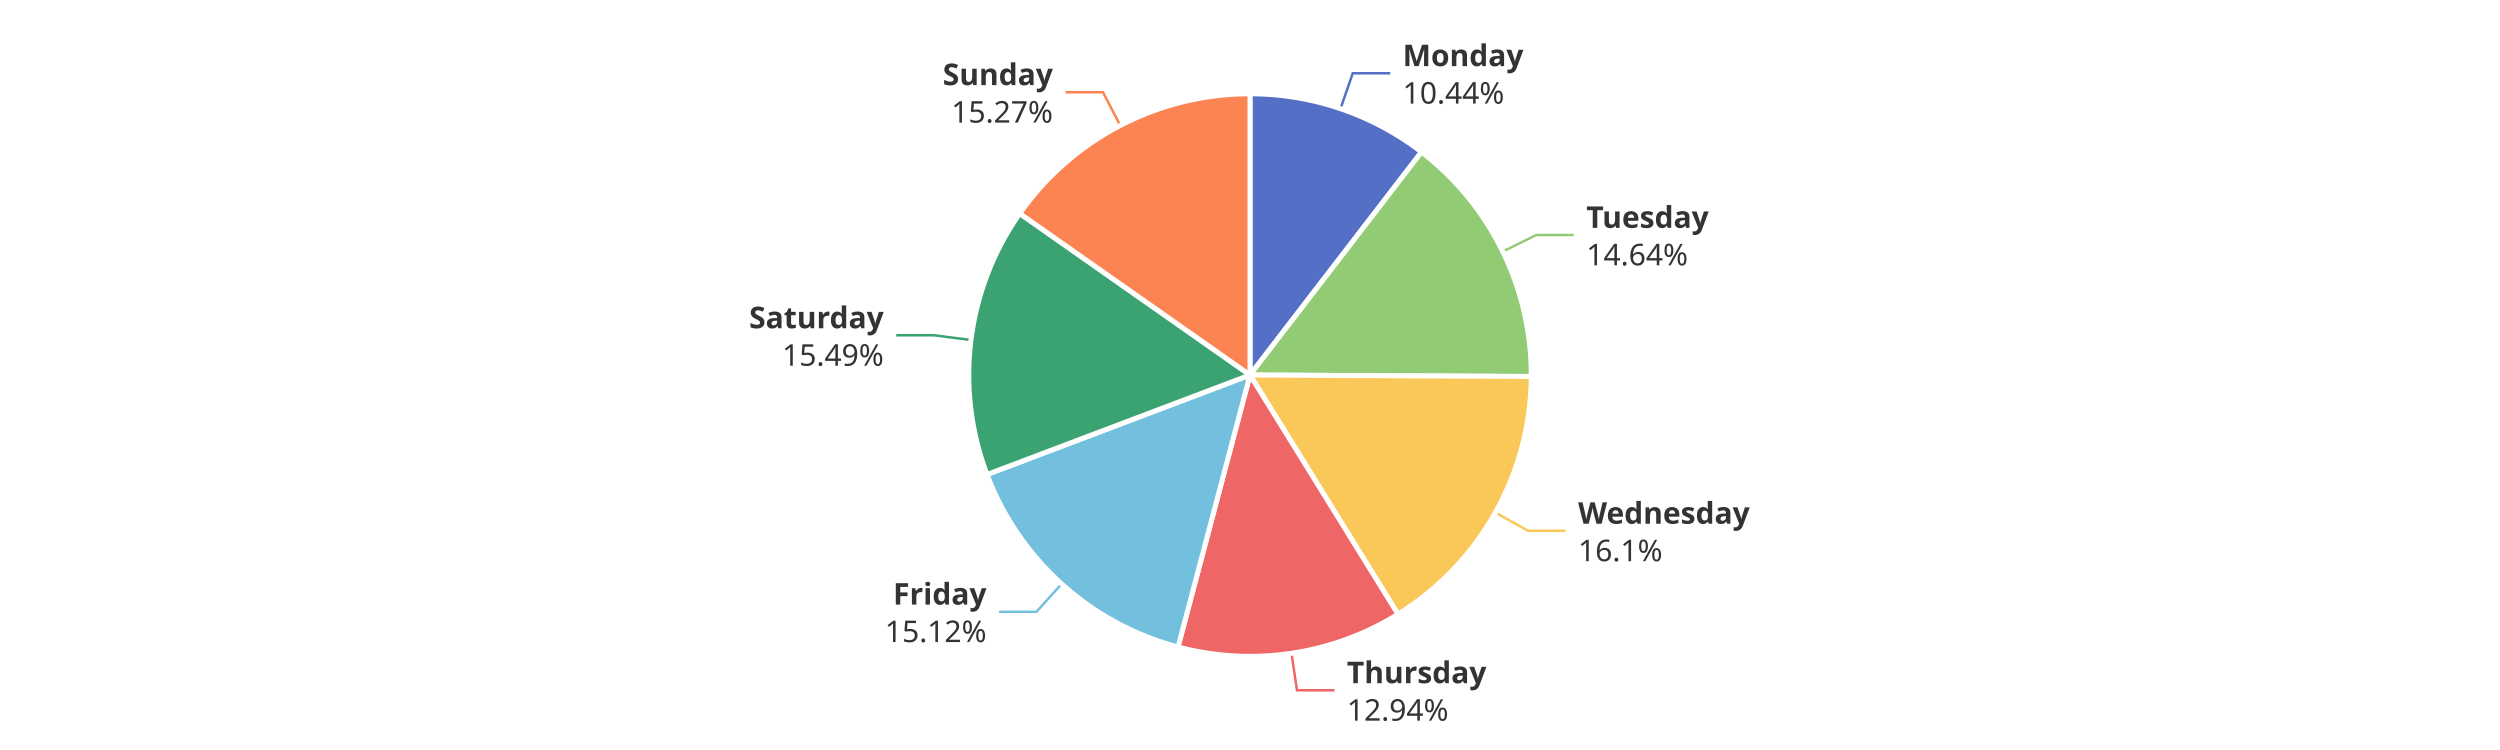
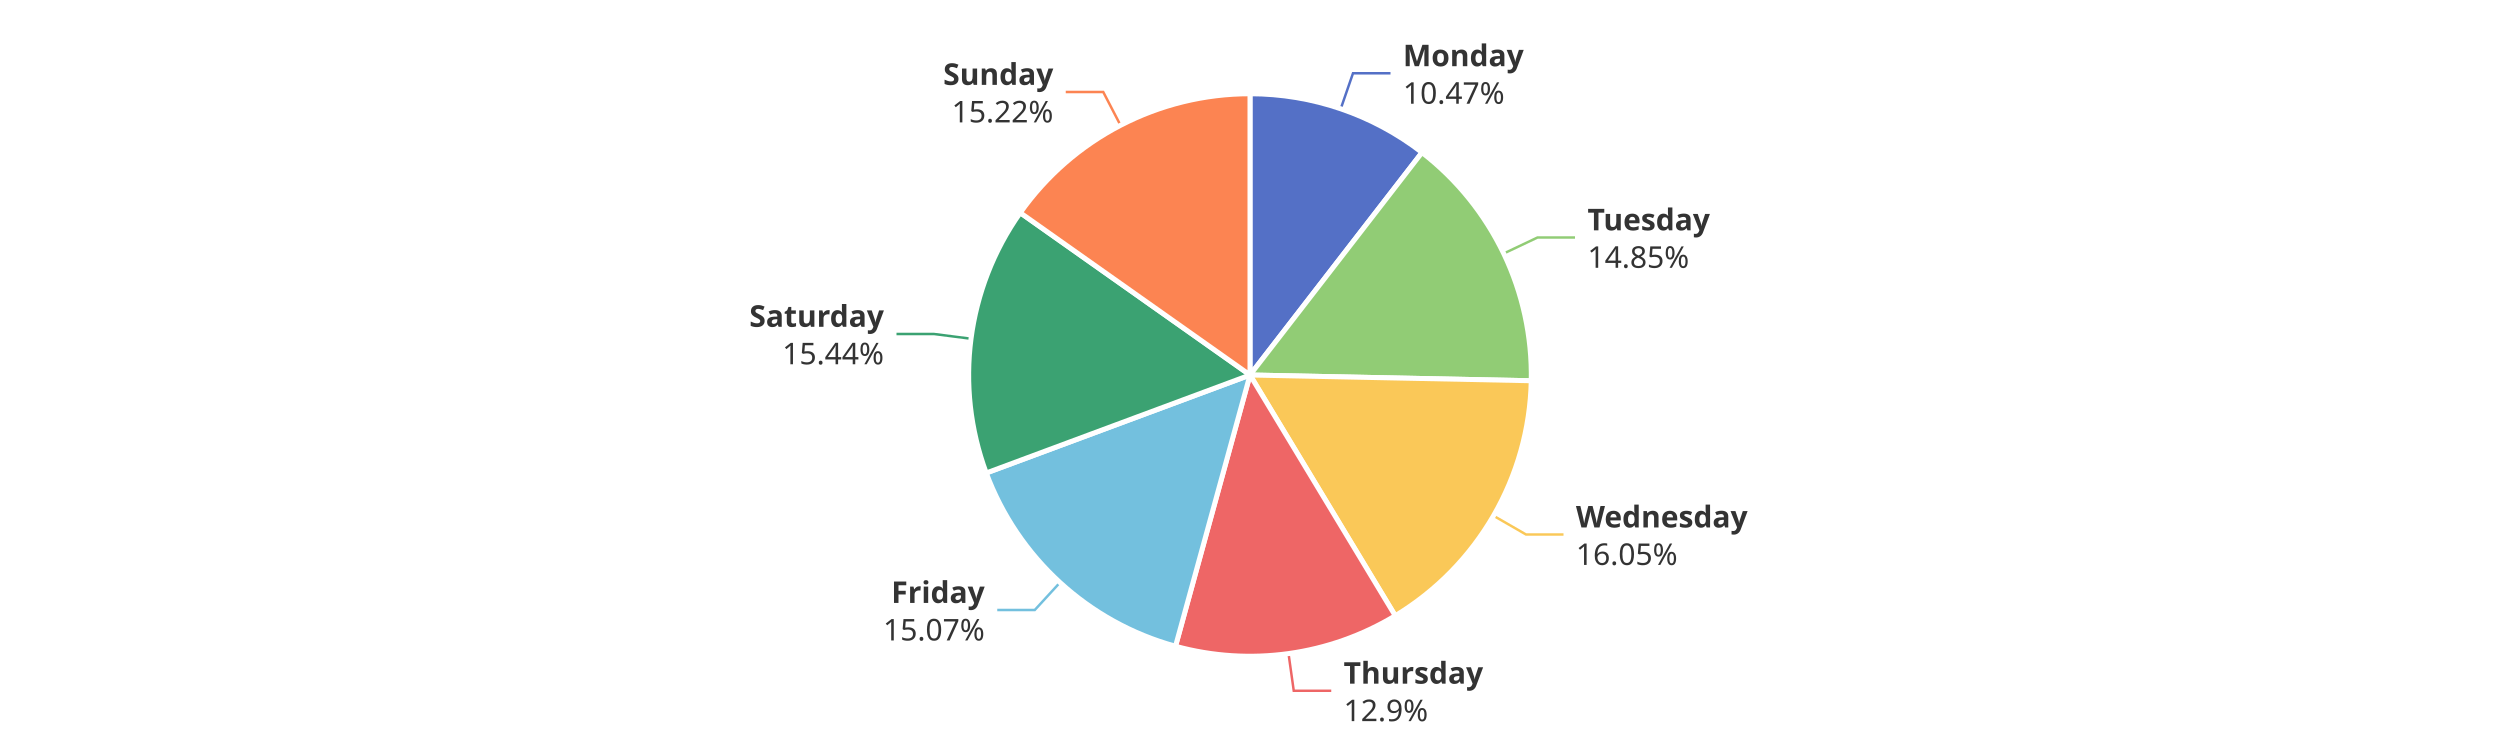
<svg xmlns="http://www.w3.org/2000/svg" width="1000" height="300" version="1.1" baseProfile="full" viewBox="0 0 1000 300">
  <rect width="1000" height="300" x="0" y="0" id="0" fill="#ffffff" />
-   <polyline points="536.2 43.5 541.1 29.3 556.1 29.3" fill="none" stroke="#5470c6" />
-   <polyline points="601.1 100.6 614.5 94 629.5 94" fill="none" stroke="#91cc75" />
-   <polyline points="598.1 205 611.2 212.3 626.2 212.3" fill="none" stroke="#fac858" />
-   <polyline points="516.6 261.3 518.8 276.1 533.8 276.1" fill="none" stroke="#ee6666" />
-   <polyline points="424.7 233.5 414.6 244.7 399.6 244.7" fill="none" stroke="#73c0de" />
-   <polyline points="388.4 136 373.5 134.1 358.5 134.1" fill="none" stroke="#3ba272" />
-   <polyline points="448.1 50.2 441.2 36.9 426.2 36.9" fill="none" stroke="#fc8452" />
-   <path d="M500 37.5A112.5 112.5 0 0 1 568.6 60.8L500 150Z" fill="#5470c6" stroke="#fff" stroke-width="2" stroke-linejoin="round" />
-   <path d="M568.6 60.8A112.5 112.5 0 0 1 612.5 150.6L500 150Z" fill="#91cc75" stroke="#fff" stroke-width="2" stroke-linejoin="round" />
-   <path d="M612.5 150.6A112.5 112.5 0 0 1 559.2 245.7L500 150Z" fill="#fac858" stroke="#fff" stroke-width="2" stroke-linejoin="round" />
-   <path d="M559.2 245.7A112.5 112.5 0 0 1 471.2 258.8L500 150Z" fill="#ee6666" stroke="#fff" stroke-width="2" stroke-linejoin="round" />
-   <path d="M471.2 258.8A112.5 112.5 0 0 1 394.8 189.8L500 150Z" fill="#73c0de" stroke="#fff" stroke-width="2" stroke-linejoin="round" />
-   <path d="M394.8 189.8A112.5 112.5 0 0 1 407.9 85.4L500 150Z" fill="#3ba272" stroke="#fff" stroke-width="2" stroke-linejoin="round" />
-   <path d="M407.9 85.4A112.5 112.5 0 0 1 500 37.5L500 150Z" fill="#fc8452" stroke="#fff" stroke-width="2" stroke-linejoin="round" />
-   <path d="M0 -15l42.8 0l0 30l-42.8 0Z" transform="translate(561.072 29.2965)" fill="none" />
-   <text dominant-baseline="central" text-anchor="start" style="font-size:12px;font-family:sans-serif;font-weight:bold;" y="-7.5" transform="translate(561.072 29.2965)" fill="#333" stroke="rgb(255,255,255)" stroke-width="2" paint-order="stroke" stroke-miterlimit="2">Monday</text>
-   <text dominant-baseline="central" text-anchor="start" style="font-size:12px;font-family:sans-serif;" y="7.5" transform="translate(561.072 29.2965)" fill="#333" stroke="rgb(255,255,255)" stroke-width="2" paint-order="stroke" stroke-miterlimit="2">10.44%</text>
-   <path d="M0 -15l46.2 0l0 30l-46.2 0Z" transform="translate(634.5337 93.9797)" fill="none" />
-   <text dominant-baseline="central" text-anchor="start" style="font-size:12px;font-family:sans-serif;font-weight:bold;" y="-7.5" transform="translate(634.5337 93.9797)" fill="#333" stroke="rgb(255,255,255)" stroke-width="2" paint-order="stroke" stroke-miterlimit="2">Tuesday</text>
-   <text dominant-baseline="central" text-anchor="start" style="font-size:12px;font-family:sans-serif;" y="7.5" transform="translate(634.5337 93.9797)" fill="#333" stroke="rgb(255,255,255)" stroke-width="2" paint-order="stroke" stroke-miterlimit="2">14.64%</text>
-   <path d="M0 -15l63.6 0l0 30l-63.6 0Z" transform="translate(631.2237 212.3342)" fill="none" />
-   <text dominant-baseline="central" text-anchor="start" style="font-size:12px;font-family:sans-serif;font-weight:bold;" y="-7.5" transform="translate(631.2237 212.3342)" fill="#333" stroke="rgb(255,255,255)" stroke-width="2" paint-order="stroke" stroke-miterlimit="2">Wednesday</text>
-   <text dominant-baseline="central" text-anchor="start" style="font-size:12px;font-family:sans-serif;" y="7.5" transform="translate(631.2237 212.3342)" fill="#333" stroke="rgb(255,255,255)" stroke-width="2" paint-order="stroke" stroke-miterlimit="2">16.1%</text>
-   <path d="M0 -15l50.2 0l0 30l-50.2 0Z" transform="translate(538.7577 276.1126)" fill="none" />
-   <text dominant-baseline="central" text-anchor="start" style="font-size:12px;font-family:sans-serif;font-weight:bold;" y="-7.5" transform="translate(538.7577 276.1126)" fill="#333" stroke="rgb(255,255,255)" stroke-width="2" paint-order="stroke" stroke-miterlimit="2">Thursday</text>
-   <text dominant-baseline="central" text-anchor="start" style="font-size:12px;font-family:sans-serif;" y="7.5" transform="translate(538.7577 276.1126)" fill="#333" stroke="rgb(255,255,255)" stroke-width="2" paint-order="stroke" stroke-miterlimit="2">12.94%</text>
-   <path d="M-40.9 -15l40.9 0l0 30l-40.9 0Z" transform="translate(394.6065 244.6795)" fill="none" />
-   <text dominant-baseline="central" text-anchor="end" style="font-size:12px;font-family:sans-serif;font-weight:bold;" y="-7.5" transform="translate(394.6065 244.6795)" fill="#333" stroke="rgb(255,255,255)" stroke-width="2" paint-order="stroke" stroke-miterlimit="2">Friday</text>
-   <text dominant-baseline="central" text-anchor="end" style="font-size:12px;font-family:sans-serif;" y="7.5" transform="translate(394.6065 244.6795)" fill="#333" stroke="rgb(255,255,255)" stroke-width="2" paint-order="stroke" stroke-miterlimit="2">15.12%</text>
-   <path d="M-48.2 -15l48.2 0l0 30l-48.2 0Z" transform="translate(353.4904 134.1392)" fill="none" />
-   <text dominant-baseline="central" text-anchor="end" style="font-size:12px;font-family:sans-serif;font-weight:bold;" y="-7.5" transform="translate(353.4904 134.1392)" fill="#333" stroke="rgb(255,255,255)" stroke-width="2" paint-order="stroke" stroke-miterlimit="2">Saturday</text>
-   <text dominant-baseline="central" text-anchor="end" style="font-size:12px;font-family:sans-serif;" y="7.5" transform="translate(353.4904 134.1392)" fill="#333" stroke="rgb(255,255,255)" stroke-width="2" paint-order="stroke" stroke-miterlimit="2">15.49%</text>
-   <path d="M-40.9 -15l40.9 0l0 30l-40.9 0Z" transform="translate(421.1547 36.8917)" fill="none" />
-   <text dominant-baseline="central" text-anchor="end" style="font-size:12px;font-family:sans-serif;font-weight:bold;" y="-7.5" transform="translate(421.1547 36.8917)" fill="#333" stroke="rgb(255,255,255)" stroke-width="2" paint-order="stroke" stroke-miterlimit="2">Sunday</text>
-   <text dominant-baseline="central" text-anchor="end" style="font-size:12px;font-family:sans-serif;" y="7.5" transform="translate(421.1547 36.8917)" fill="#333" stroke="rgb(255,255,255)" stroke-width="2" paint-order="stroke" stroke-miterlimit="2">15.27%</text>
+   <polyline points="536.3 43.5 541.2 29.3 556.2 29.3" fill="none" stroke="#5470c6" />
+   <polyline points="601.5 101.4 615 95 630 95" fill="none" stroke="#91cc75" />
+   <polyline points="597.4 206.3 610.4 213.8 625.4 213.8" fill="none" stroke="#fac858" />
+   <polyline points="515.4 261.4 517.5 276.3 532.5 276.3" fill="none" stroke="#ee6666" />
+   <polyline points="424 233 413.9 244 398.9 244" fill="none" stroke="#73c0de" />
+   <polyline points="388.4 135.5 373.6 133.6 358.6 133.6" fill="none" stroke="#3ba272" />
+   <polyline points="448.2 50.1 441.3 36.8 426.3 36.8" fill="none" stroke="#fc8452" />
+   <path d="M500 37.5A112.5 112.5 0 0 1 568.8 61L500 150Z" fill="#5470c6" stroke="#fff" stroke-width="2" stroke-linejoin="round" />
+   <path d="M568.8 61A112.5 112.5 0 0 1 612.5 152.3L500 150Z" fill="#91cc75" stroke="#fff" stroke-width="2" stroke-linejoin="round" />
+   <path d="M612.5 152.3A112.5 112.5 0 0 1 558.1 246.3L500 150Z" fill="#fac858" stroke="#fff" stroke-width="2" stroke-linejoin="round" />
+   <path d="M558.1 246.3A112.5 112.5 0 0 1 470.2 258.5L500 150Z" fill="#ee6666" stroke="#fff" stroke-width="2" stroke-linejoin="round" />
+   <path d="M470.2 258.5A112.5 112.5 0 0 1 394.5 189.2L500 150Z" fill="#73c0de" stroke="#fff" stroke-width="2" stroke-linejoin="round" />
+   <path d="M394.5 189.2A112.5 112.5 0 0 1 408.1 85.1L500 150Z" fill="#3ba272" stroke="#fff" stroke-width="2" stroke-linejoin="round" />
+   <path d="M408.1 85.1A112.5 112.5 0 0 1 500 37.5L500 150Z" fill="#fc8452" stroke="#fff" stroke-width="2" stroke-linejoin="round" />
+   <path d="M0 -15l42.8 0l0 30l-42.8 0Z" transform="translate(561.1897 29.3366)" fill="none" />
+   <text dominant-baseline="central" text-anchor="start" style="font-size:12px;font-family:sans-serif;font-weight:bold;" y="-7.5" transform="translate(561.1897 29.3366)" fill="#333" stroke="rgb(255,255,255)" stroke-width="2" paint-order="stroke" stroke-miterlimit="2">Monday</text>
+   <text dominant-baseline="central" text-anchor="start" style="font-size:12px;font-family:sans-serif;" y="7.5" transform="translate(561.1897 29.3366)" fill="#333" stroke="rgb(255,255,255)" stroke-width="2" paint-order="stroke" stroke-miterlimit="2">10.47%</text>
+   <path d="M0 -15l46.2 0l0 30l-46.2 0Z" transform="translate(635.011 94.9662)" fill="none" />
+   <text dominant-baseline="central" text-anchor="start" style="font-size:12px;font-family:sans-serif;font-weight:bold;" y="-7.5" transform="translate(635.011 94.9662)" fill="#333" stroke="rgb(255,255,255)" stroke-width="2" paint-order="stroke" stroke-miterlimit="2">Tuesday</text>
+   <text dominant-baseline="central" text-anchor="start" style="font-size:12px;font-family:sans-serif;" y="7.5" transform="translate(635.011 94.9662)" fill="#333" stroke="rgb(255,255,255)" stroke-width="2" paint-order="stroke" stroke-miterlimit="2">14.85%</text>
+   <path d="M0 -15l63.6 0l0 30l-63.6 0Z" transform="translate(630.3782 213.8194)" fill="none" />
+   <text dominant-baseline="central" text-anchor="start" style="font-size:12px;font-family:sans-serif;font-weight:bold;" y="-7.5" transform="translate(630.3782 213.8194)" fill="#333" stroke="rgb(255,255,255)" stroke-width="2" paint-order="stroke" stroke-miterlimit="2">Wednesday</text>
+   <text dominant-baseline="central" text-anchor="start" style="font-size:12px;font-family:sans-serif;" y="7.5" transform="translate(630.3782 213.8194)" fill="#333" stroke="rgb(255,255,255)" stroke-width="2" paint-order="stroke" stroke-miterlimit="2">16.05%</text>
+   <path d="M0 -15l50.2 0l0 30l-50.2 0Z" transform="translate(537.451 276.3001)" fill="none" />
+   <text dominant-baseline="central" text-anchor="start" style="font-size:12px;font-family:sans-serif;font-weight:bold;" y="-7.5" transform="translate(537.451 276.3001)" fill="#333" stroke="rgb(255,255,255)" stroke-width="2" paint-order="stroke" stroke-miterlimit="2">Thursday</text>
+   <text dominant-baseline="central" text-anchor="start" style="font-size:12px;font-family:sans-serif;" y="7.5" transform="translate(537.451 276.3001)" fill="#333" stroke="rgb(255,255,255)" stroke-width="2" paint-order="stroke" stroke-miterlimit="2">12.9%</text>
+   <path d="M-40.9 -15l40.9 0l0 30l-40.9 0Z" transform="translate(393.8881 244.0265)" fill="none" />
+   <text dominant-baseline="central" text-anchor="end" style="font-size:12px;font-family:sans-serif;font-weight:bold;" y="-7.5" transform="translate(393.8881 244.0265)" fill="#333" stroke="rgb(255,255,255)" stroke-width="2" paint-order="stroke" stroke-miterlimit="2">Friday</text>
+   <text dominant-baseline="central" text-anchor="end" style="font-size:12px;font-family:sans-serif;" y="7.5" transform="translate(393.8881 244.0265)" fill="#333" stroke="rgb(255,255,255)" stroke-width="2" paint-order="stroke" stroke-miterlimit="2">15.07%</text>
+   <path d="M-48.2 -15l48.2 0l0 30l-48.2 0Z" transform="translate(353.5641 133.5615)" fill="none" />
+   <text dominant-baseline="central" text-anchor="end" style="font-size:12px;font-family:sans-serif;font-weight:bold;" y="-7.5" transform="translate(353.5641 133.5615)" fill="#333" stroke="rgb(255,255,255)" stroke-width="2" paint-order="stroke" stroke-miterlimit="2">Saturday</text>
+   <text dominant-baseline="central" text-anchor="end" style="font-size:12px;font-family:sans-serif;" y="7.5" transform="translate(353.5641 133.5615)" fill="#333" stroke="rgb(255,255,255)" stroke-width="2" paint-order="stroke" stroke-miterlimit="2">15.44%</text>
+   <path d="M-40.9 -15l40.9 0l0 30l-40.9 0Z" transform="translate(421.327 36.8022)" fill="none" />
+   <text dominant-baseline="central" text-anchor="end" style="font-size:12px;font-family:sans-serif;font-weight:bold;" y="-7.5" transform="translate(421.327 36.8022)" fill="#333" stroke="rgb(255,255,255)" stroke-width="2" paint-order="stroke" stroke-miterlimit="2">Sunday</text>
+   <text dominant-baseline="central" text-anchor="end" style="font-size:12px;font-family:sans-serif;" y="7.5" transform="translate(421.327 36.8022)" fill="#333" stroke="rgb(255,255,255)" stroke-width="2" paint-order="stroke" stroke-miterlimit="2">15.22%</text>
</svg>
